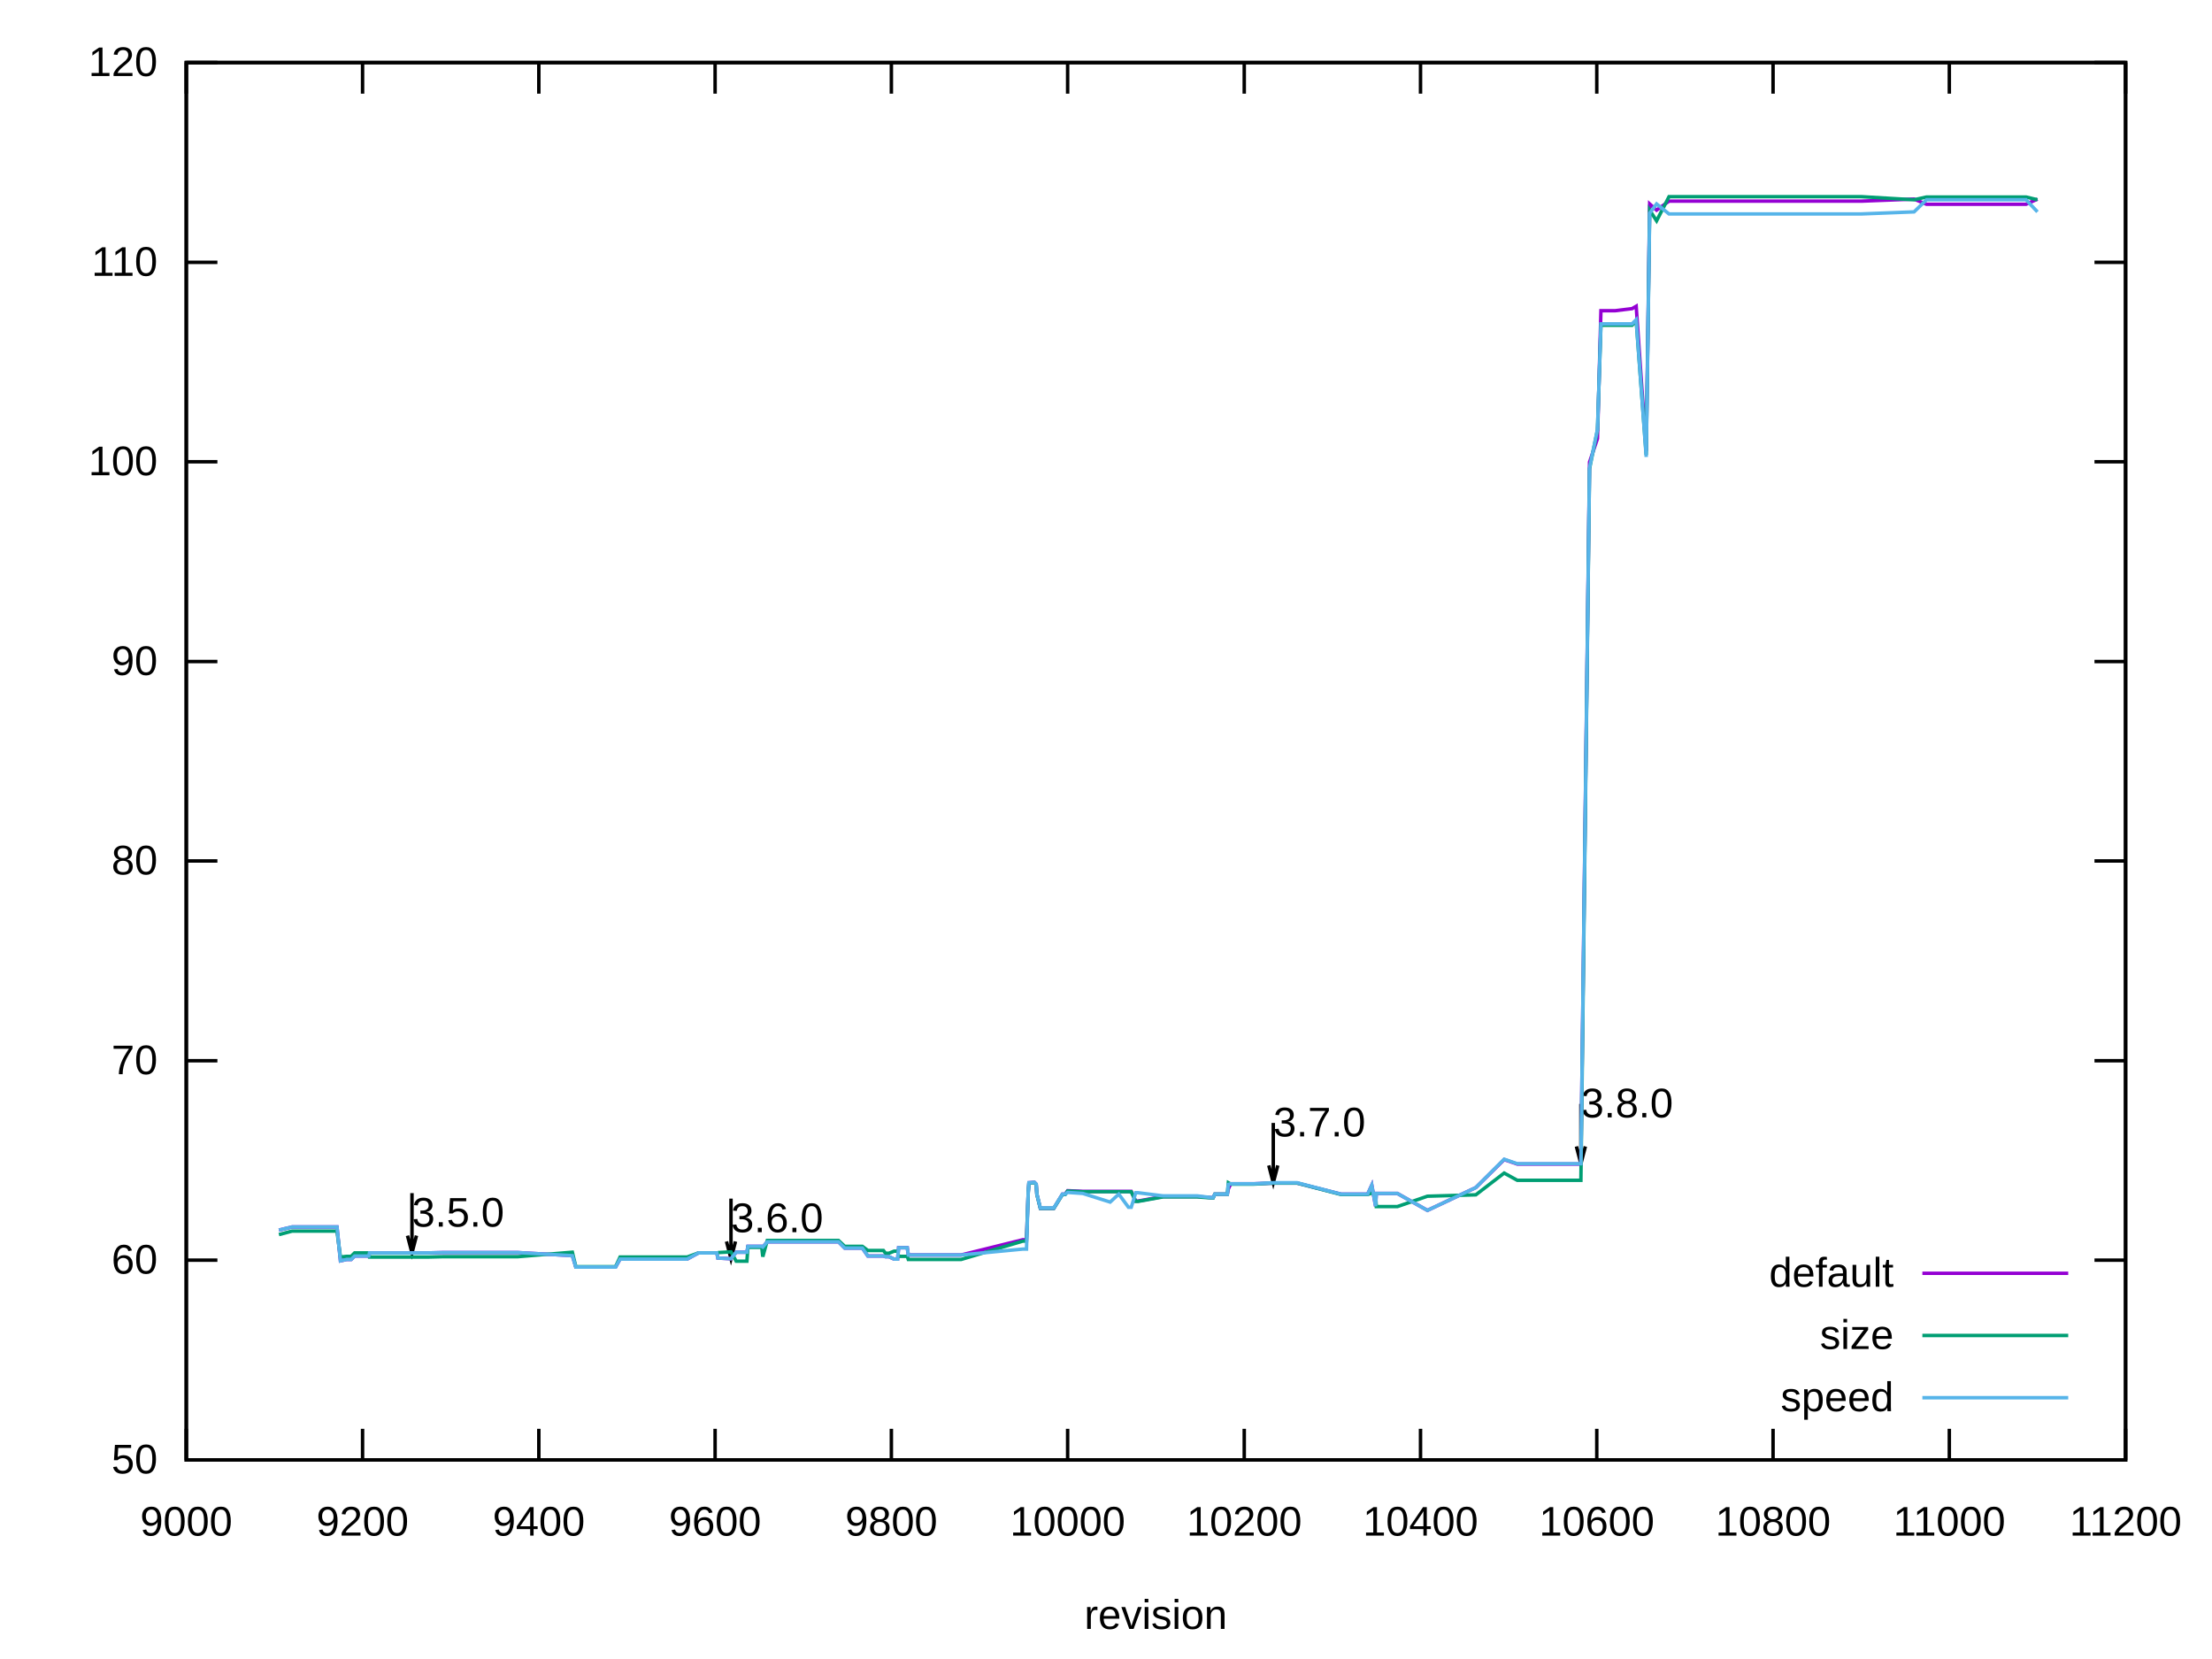
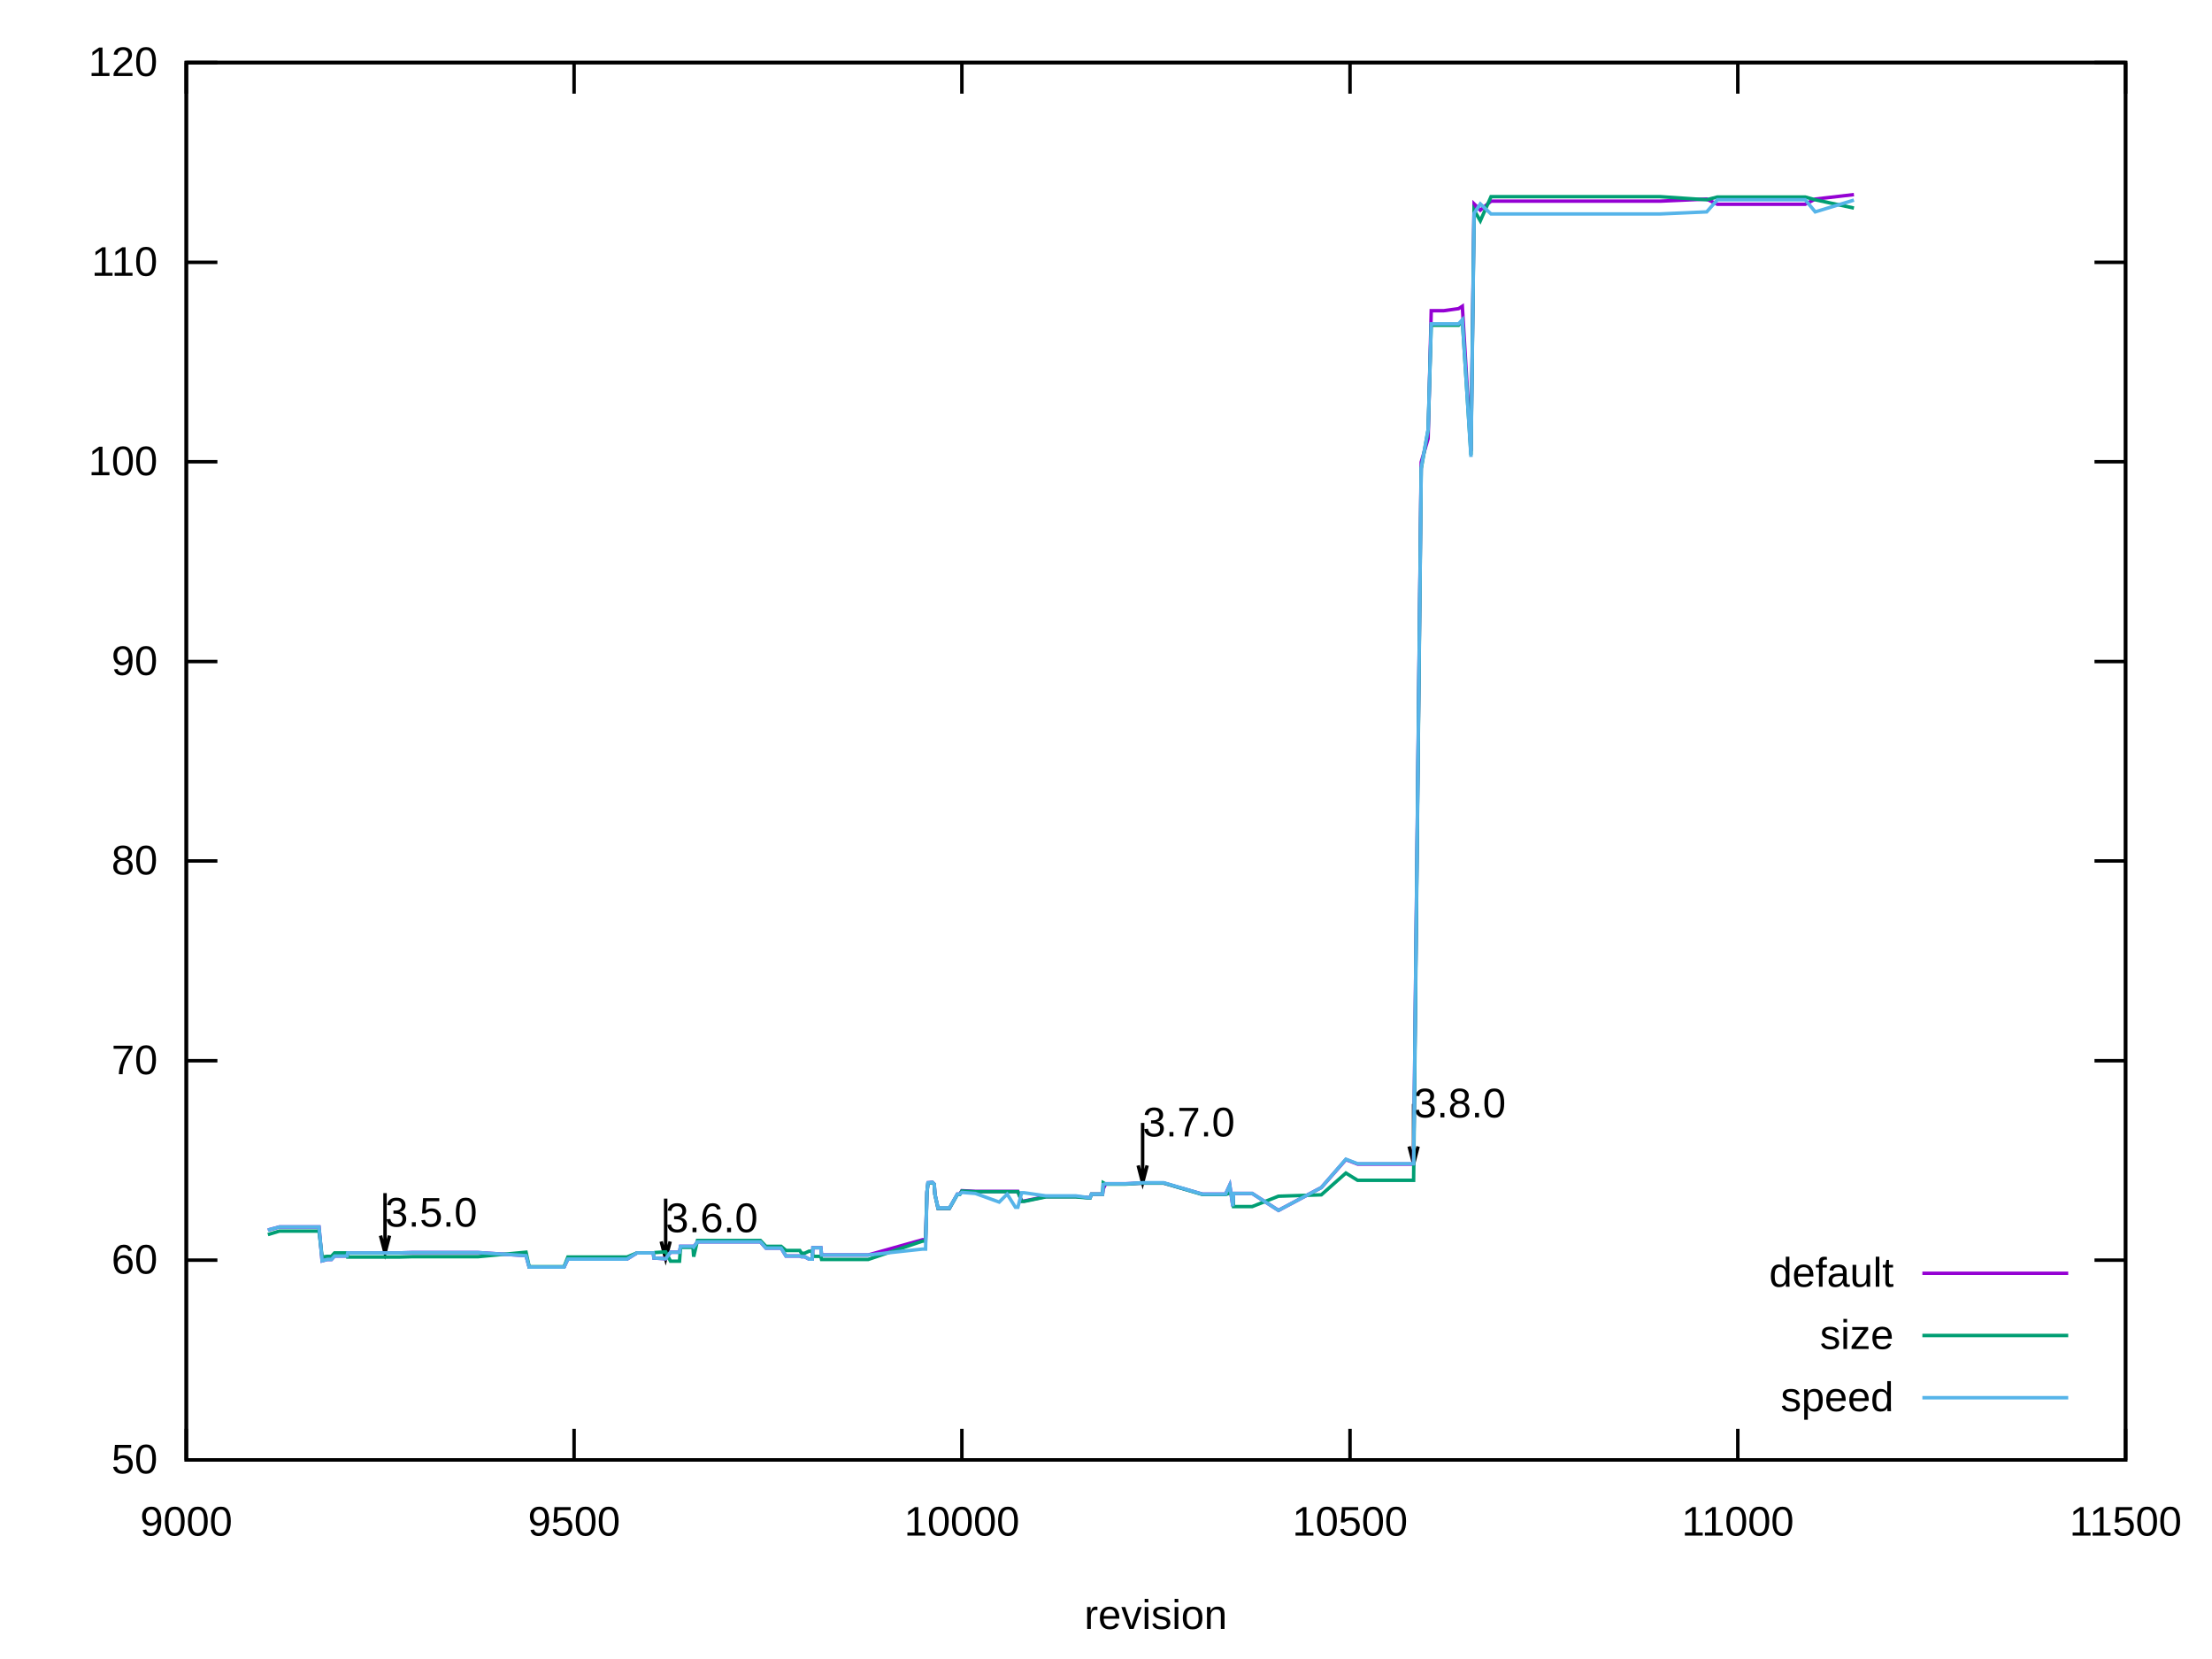
<svg xmlns="http://www.w3.org/2000/svg" xmlns:xlink="http://www.w3.org/1999/xlink" width="640" height="480" viewBox="0 0 640 480">
  <g id="gnuplot_canvas">
    <rect x="0" y="0" width="640" height="480" fill="none" />
    <defs>
      <circle id="gpDot" r="0.5" stroke-width="0.5" stroke="currentColor" />
      <path id="gpPt0" stroke-width="0.222" stroke="currentColor" d="M-1,0 h2 M0,-1 v2" />
      <path id="gpPt1" stroke-width="0.222" stroke="currentColor" d="M-1,-1 L1,1 M1,-1 L-1,1" />
      <path id="gpPt2" stroke-width="0.222" stroke="currentColor" d="M-1,0 L1,0 M0,-1 L0,1 M-1,-1 L1,1 M-1,1 L1,-1" />
      <rect id="gpPt3" stroke-width="0.222" stroke="currentColor" x="-1" y="-1" width="2" height="2" />
      <rect id="gpPt4" stroke-width="0.222" stroke="currentColor" fill="currentColor" x="-1" y="-1" width="2" height="2" />
      <circle id="gpPt5" stroke-width="0.222" stroke="currentColor" cx="0" cy="0" r="1" />
      <use xlink:href="#gpPt5" id="gpPt6" fill="currentColor" stroke="none" />
      <path id="gpPt7" stroke-width="0.222" stroke="currentColor" d="M0,-1.33 L-1.33,0.67 L1.33,0.67 z" />
      <use xlink:href="#gpPt7" id="gpPt8" fill="currentColor" stroke="none" />
      <use xlink:href="#gpPt7" id="gpPt9" stroke="currentColor" transform="rotate(180)" />
      <use xlink:href="#gpPt9" id="gpPt10" fill="currentColor" stroke="none" />
      <use xlink:href="#gpPt3" id="gpPt11" stroke="currentColor" transform="rotate(45)" />
      <use xlink:href="#gpPt11" id="gpPt12" fill="currentColor" stroke="none" />
      <path id="gpPt13" stroke-width="0.222" stroke="currentColor" d="M0,1.330 L1.265,0.411 L0.782,-1.067 L-0.782,-1.076 L-1.265,0.411 z" />
      <use xlink:href="#gpPt13" id="gpPt14" fill="currentColor" stroke="none" />
      <filter id="textbox" filterUnits="objectBoundingBox" x="0" y="0" height="1" width="1">
        <feFlood flood-color="white" flood-opacity="1" result="bgnd" />
        <feComposite in="SourceGraphic" in2="bgnd" operator="atop" />
      </filter>
      <filter id="greybox" filterUnits="objectBoundingBox" x="0" y="0" height="1" width="1">
        <feFlood flood-color="lightgrey" flood-opacity="1" result="grey" />
        <feComposite in="SourceGraphic" in2="grey" operator="atop" />
      </filter>
    </defs>
    <g fill="none" color="white" stroke="currentColor" stroke-width="1.00" stroke-linecap="butt" stroke-linejoin="miter">
</g>
    <g fill="none" color="black" stroke="currentColor" stroke-width="1.00" stroke-linecap="butt" stroke-linejoin="miter">
      <path stroke="black" d="M53.9,422.4 L62.9,422.4 M615.0,422.4 L606.0,422.4  " />
      <g transform="translate(45.6,426.3)" stroke="none" fill="black" font-family="Arial" font-size="12.00" text-anchor="end">
        <text>
          <tspan font-family="Arial"> 50</tspan>
        </text>
      </g>
    </g>
    <g fill="none" color="black" stroke="currentColor" stroke-width="1.00" stroke-linecap="butt" stroke-linejoin="miter">
      <path stroke="black" d="M53.9,364.6 L62.9,364.6 M615.0,364.6 L606.0,364.6  " />
      <g transform="translate(45.6,368.5)" stroke="none" fill="black" font-family="Arial" font-size="12.00" text-anchor="end">
        <text>
          <tspan font-family="Arial"> 60</tspan>
        </text>
      </g>
    </g>
    <g fill="none" color="black" stroke="currentColor" stroke-width="1.00" stroke-linecap="butt" stroke-linejoin="miter">
      <path stroke="black" d="M53.9,306.9 L62.9,306.9 M615.0,306.9 L606.0,306.9  " />
      <g transform="translate(45.6,310.8)" stroke="none" fill="black" font-family="Arial" font-size="12.00" text-anchor="end">
        <text>
          <tspan font-family="Arial"> 70</tspan>
        </text>
      </g>
    </g>
    <g fill="none" color="black" stroke="currentColor" stroke-width="1.00" stroke-linecap="butt" stroke-linejoin="miter">
      <path stroke="black" d="M53.9,249.1 L62.9,249.1 M615.0,249.1 L606.0,249.1  " />
      <g transform="translate(45.6,253.0)" stroke="none" fill="black" font-family="Arial" font-size="12.00" text-anchor="end">
        <text>
          <tspan font-family="Arial"> 80</tspan>
        </text>
      </g>
    </g>
    <g fill="none" color="black" stroke="currentColor" stroke-width="1.00" stroke-linecap="butt" stroke-linejoin="miter">
      <path stroke="black" d="M53.9,191.4 L62.9,191.4 M615.0,191.4 L606.0,191.4  " />
      <g transform="translate(45.6,195.3)" stroke="none" fill="black" font-family="Arial" font-size="12.00" text-anchor="end">
        <text>
          <tspan font-family="Arial"> 90</tspan>
        </text>
      </g>
    </g>
    <g fill="none" color="black" stroke="currentColor" stroke-width="1.00" stroke-linecap="butt" stroke-linejoin="miter">
      <path stroke="black" d="M53.9,133.6 L62.9,133.6 M615.0,133.6 L606.0,133.6  " />
      <g transform="translate(45.6,137.5)" stroke="none" fill="black" font-family="Arial" font-size="12.00" text-anchor="end">
        <text>
          <tspan font-family="Arial"> 100</tspan>
        </text>
      </g>
    </g>
    <g fill="none" color="black" stroke="currentColor" stroke-width="1.00" stroke-linecap="butt" stroke-linejoin="miter">
      <path stroke="black" d="M53.9,75.9 L62.9,75.9 M615.0,75.9 L606.0,75.9  " />
      <g transform="translate(45.6,79.8)" stroke="none" fill="black" font-family="Arial" font-size="12.00" text-anchor="end">
        <text>
          <tspan font-family="Arial"> 110</tspan>
        </text>
      </g>
    </g>
    <g fill="none" color="black" stroke="currentColor" stroke-width="1.00" stroke-linecap="butt" stroke-linejoin="miter">
      <path stroke="black" d="M53.9,18.1 L62.9,18.1 M615.0,18.1 L606.0,18.1  " />
      <g transform="translate(45.6,22.0)" stroke="none" fill="black" font-family="Arial" font-size="12.00" text-anchor="end">
        <text>
          <tspan font-family="Arial"> 120</tspan>
        </text>
      </g>
    </g>
    <g fill="none" color="black" stroke="currentColor" stroke-width="1.00" stroke-linecap="butt" stroke-linejoin="miter">
      <path stroke="black" d="M53.9,422.4 L53.9,413.4 M53.9,18.1 L53.9,27.1  " />
      <g transform="translate(53.9,444.3)" stroke="none" fill="black" font-family="Arial" font-size="12.00" text-anchor="middle">
        <text>
          <tspan font-family="Arial"> 9000</tspan>
        </text>
      </g>
    </g>
    <g fill="none" color="black" stroke="currentColor" stroke-width="1.00" stroke-linecap="butt" stroke-linejoin="miter">
-       <path stroke="black" d="M104.9,422.4 L104.9,413.4 M104.9,18.1 L104.9,27.1  " />
-       <g transform="translate(104.9,444.3)" stroke="none" fill="black" font-family="Arial" font-size="12.00" text-anchor="middle">
-         <text>
-           <tspan font-family="Arial"> 9200</tspan>
-         </text>
-       </g>
-     </g>
-     <g fill="none" color="black" stroke="currentColor" stroke-width="1.00" stroke-linecap="butt" stroke-linejoin="miter">
-       <path stroke="black" d="M155.9,422.4 L155.9,413.4 M155.9,18.1 L155.9,27.1  " />
-       <g transform="translate(155.9,444.3)" stroke="none" fill="black" font-family="Arial" font-size="12.00" text-anchor="middle">
-         <text>
-           <tspan font-family="Arial"> 9400</tspan>
-         </text>
-       </g>
-     </g>
-     <g fill="none" color="black" stroke="currentColor" stroke-width="1.00" stroke-linecap="butt" stroke-linejoin="miter">
-       <path stroke="black" d="M206.9,422.4 L206.9,413.4 M206.9,18.1 L206.9,27.1  " />
-       <g transform="translate(206.9,444.3)" stroke="none" fill="black" font-family="Arial" font-size="12.00" text-anchor="middle">
-         <text>
-           <tspan font-family="Arial"> 9600</tspan>
-         </text>
-       </g>
-     </g>
-     <g fill="none" color="black" stroke="currentColor" stroke-width="1.00" stroke-linecap="butt" stroke-linejoin="miter">
-       <path stroke="black" d="M257.9,422.4 L257.9,413.4 M257.9,18.1 L257.9,27.1  " />
-       <g transform="translate(257.9,444.3)" stroke="none" fill="black" font-family="Arial" font-size="12.00" text-anchor="middle">
-         <text>
-           <tspan font-family="Arial"> 9800</tspan>
-         </text>
-       </g>
-     </g>
-     <g fill="none" color="black" stroke="currentColor" stroke-width="1.00" stroke-linecap="butt" stroke-linejoin="miter">
-       <path stroke="black" d="M308.9,422.4 L308.9,413.4 M308.9,18.1 L308.9,27.1  " />
-       <g transform="translate(308.9,444.3)" stroke="none" fill="black" font-family="Arial" font-size="12.00" text-anchor="middle">
+       <path stroke="black" d="M166.1,422.4 L166.1,413.4 M166.1,18.1 L166.1,27.1  " />
+       <g transform="translate(166.1,444.3)" stroke="none" fill="black" font-family="Arial" font-size="12.00" text-anchor="middle">
+         <text>
+           <tspan font-family="Arial"> 9500</tspan>
+         </text>
+       </g>
+     </g>
+     <g fill="none" color="black" stroke="currentColor" stroke-width="1.00" stroke-linecap="butt" stroke-linejoin="miter">
+       <path stroke="black" d="M278.3,422.4 L278.3,413.4 M278.3,18.1 L278.3,27.1  " />
+       <g transform="translate(278.3,444.3)" stroke="none" fill="black" font-family="Arial" font-size="12.00" text-anchor="middle">
        <text>
          <tspan font-family="Arial"> 10000</tspan>
        </text>
      </g>
    </g>
    <g fill="none" color="black" stroke="currentColor" stroke-width="1.00" stroke-linecap="butt" stroke-linejoin="miter">
-       <path stroke="black" d="M360.0,422.4 L360.0,413.4 M360.0,18.1 L360.0,27.1  " />
-       <g transform="translate(360.0,444.3)" stroke="none" fill="black" font-family="Arial" font-size="12.00" text-anchor="middle">
-         <text>
-           <tspan font-family="Arial"> 10200</tspan>
-         </text>
-       </g>
-     </g>
-     <g fill="none" color="black" stroke="currentColor" stroke-width="1.00" stroke-linecap="butt" stroke-linejoin="miter">
-       <path stroke="black" d="M411.0,422.4 L411.0,413.4 M411.0,18.1 L411.0,27.1  " />
-       <g transform="translate(411.0,444.3)" stroke="none" fill="black" font-family="Arial" font-size="12.00" text-anchor="middle">
-         <text>
-           <tspan font-family="Arial"> 10400</tspan>
-         </text>
-       </g>
-     </g>
-     <g fill="none" color="black" stroke="currentColor" stroke-width="1.00" stroke-linecap="butt" stroke-linejoin="miter">
-       <path stroke="black" d="M462.0,422.4 L462.0,413.4 M462.0,18.1 L462.0,27.1  " />
-       <g transform="translate(462.0,444.3)" stroke="none" fill="black" font-family="Arial" font-size="12.00" text-anchor="middle">
-         <text>
-           <tspan font-family="Arial"> 10600</tspan>
-         </text>
-       </g>
-     </g>
-     <g fill="none" color="black" stroke="currentColor" stroke-width="1.00" stroke-linecap="butt" stroke-linejoin="miter">
-       <path stroke="black" d="M513.0,422.4 L513.0,413.4 M513.0,18.1 L513.0,27.1  " />
-       <g transform="translate(513.0,444.3)" stroke="none" fill="black" font-family="Arial" font-size="12.00" text-anchor="middle">
-         <text>
-           <tspan font-family="Arial"> 10800</tspan>
-         </text>
-       </g>
-     </g>
-     <g fill="none" color="black" stroke="currentColor" stroke-width="1.00" stroke-linecap="butt" stroke-linejoin="miter">
-       <path stroke="black" d="M564.0,422.4 L564.0,413.4 M564.0,18.1 L564.0,27.1  " />
-       <g transform="translate(564.0,444.3)" stroke="none" fill="black" font-family="Arial" font-size="12.00" text-anchor="middle">
+       <path stroke="black" d="M390.6,422.4 L390.6,413.4 M390.6,18.1 L390.6,27.1  " />
+       <g transform="translate(390.6,444.3)" stroke="none" fill="black" font-family="Arial" font-size="12.00" text-anchor="middle">
+         <text>
+           <tspan font-family="Arial"> 10500</tspan>
+         </text>
+       </g>
+     </g>
+     <g fill="none" color="black" stroke="currentColor" stroke-width="1.00" stroke-linecap="butt" stroke-linejoin="miter">
+       <path stroke="black" d="M502.8,422.4 L502.8,413.4 M502.8,18.1 L502.8,27.1  " />
+       <g transform="translate(502.8,444.3)" stroke="none" fill="black" font-family="Arial" font-size="12.00" text-anchor="middle">
        <text>
          <tspan font-family="Arial"> 11000</tspan>
        </text>
      </g>
    </g>
    <g fill="none" color="black" stroke="currentColor" stroke-width="1.00" stroke-linecap="butt" stroke-linejoin="miter">
      <path stroke="black" d="M615.0,422.4 L615.0,413.4 M615.0,18.1 L615.0,27.1  " />
      <g transform="translate(615.0,444.3)" stroke="none" fill="black" font-family="Arial" font-size="12.00" text-anchor="middle">
        <text>
-           <tspan font-family="Arial"> 11200</tspan>
+           <tspan font-family="Arial"> 11500</tspan>
        </text>
      </g>
    </g>
    <g fill="none" color="black" stroke="currentColor" stroke-width="1.00" stroke-linecap="butt" stroke-linejoin="miter">
</g>
    <g fill="none" color="black" stroke="currentColor" stroke-width="1.00" stroke-linecap="butt" stroke-linejoin="miter">
      <path stroke="black" d="M53.9,18.1 L53.9,422.4 L615.0,422.4 L615.0,18.1 L53.9,18.1 Z  " />
-       <g transform="translate(119.2,354.9)" stroke="none" fill="black" font-family="Arial" font-size="12.00" text-anchor="start">
+       <g transform="translate(111.4,354.9)" stroke="none" fill="black" font-family="Arial" font-size="12.00" text-anchor="start">
        <text>
          <tspan font-family="Arial">3.5.0</tspan>
        </text>
      </g>
-       <g transform="translate(211.5,356.5)" stroke="none" fill="black" font-family="Arial" font-size="12.00" text-anchor="start">
+       <g transform="translate(192.6,356.5)" stroke="none" fill="black" font-family="Arial" font-size="12.00" text-anchor="start">
        <text>
          <tspan font-family="Arial">3.6.0</tspan>
        </text>
      </g>
-       <g transform="translate(368.4,328.8)" stroke="none" fill="black" font-family="Arial" font-size="12.00" text-anchor="start">
+       <g transform="translate(330.6,328.8)" stroke="none" fill="black" font-family="Arial" font-size="12.00" text-anchor="start">
        <text>
          <tspan font-family="Arial">3.7.0</tspan>
        </text>
      </g>
-       <g transform="translate(457.4,323.3)" stroke="none" fill="black" font-family="Arial" font-size="12.00" text-anchor="start">
+       <g transform="translate(409.0,323.3)" stroke="none" fill="black" font-family="Arial" font-size="12.00" text-anchor="start">
        <text>
          <tspan font-family="Arial">3.8.0</tspan>
        </text>
      </g>
-       <path stroke="black" d="M117.9,357.5 L119.2,362.5 L120.5,357.5 M119.2,345.2 L119.2,362.5 M210.2,359.2 L211.5,364.2 L212.8,359.2   M211.5,346.8 L211.5,364.2 M367.1,337.2 L368.4,342.2 L369.7,337.2 M368.4,324.9 L368.4,342.2 M456.1,331.7   L457.4,336.7 L458.7,331.7 M457.4,319.4 L457.4,336.7  " />
+       <path stroke="black" d="M110.1,357.5 L111.4,362.5 L112.7,357.5 M111.4,345.2 L111.4,362.5 M191.3,359.2 L192.6,364.2 L193.9,359.2   M192.6,346.8 L192.6,364.2 M329.3,337.2 L330.6,342.2 L331.9,337.2 M330.6,324.9 L330.6,342.2 M407.7,331.7   L409.0,336.7 L410.3,331.7 M409.0,319.4 L409.0,336.7  " />
    </g>
    <g fill="none" color="black" stroke="currentColor" stroke-width="1.00" stroke-linecap="butt" stroke-linejoin="miter">
      <g transform="translate(334.4,471.3)" stroke="none" fill="black" font-family="Arial" font-size="12.00" text-anchor="middle">
        <text>
          <tspan font-family="Arial">revision</tspan>
        </text>
      </g>
    </g>
    <g fill="none" color="black" stroke="currentColor" stroke-width="1.00" stroke-linecap="butt" stroke-linejoin="miter">
</g>
    <g id="gnuplot_plot_1">
      <g fill="none" color="black" stroke="currentColor" stroke-width="1.00" stroke-linecap="butt" stroke-linejoin="miter">
        <g transform="translate(547.9,372.3)" stroke="none" fill="black" font-family="Arial" font-size="12.00" text-anchor="end">
          <text>
            <tspan font-family="Arial">default</tspan>
          </text>
        </g>
      </g>
      <g fill="none" color="black" stroke="currentColor" stroke-width="1.00" stroke-linecap="butt" stroke-linejoin="miter">
-         <path stroke="rgb(148,   0, 211)" d="M556.2,368.4 L598.4,368.4 M80.7,355.9 L84.5,355.0 L85.5,355.0 L86.3,355.0 L89.1,355.0 L93.9,355.0   L97.5,355.0 L98.5,364.8 L100.3,364.4 L101.6,364.4 L102.6,363.4 L103.1,363.4 L106.7,363.4 L106.9,362.5   L109.5,362.5 L113.3,362.5 L119.2,362.5 L124.0,362.5 L128.1,362.4 L132.2,362.4 L133.2,362.4 L135.3,362.4   L144.2,362.4 L149.8,362.4 L165.6,363.3 L166.6,366.6 L167.4,366.6 L169.2,366.6 L171.5,366.6 L175.8,366.6   L178.1,366.6 L179.4,364.3 L179.6,364.3 L180.9,364.3 L186.8,364.3 L191.6,364.3 L194.2,364.3 L198.8,364.3   L202.1,362.5 L204.1,362.5 L205.9,362.5 L207.2,362.5 L207.4,362.5 L207.7,364.0 L207.9,364.0 L211.5,364.2   L213.0,362.3 L215.1,362.3 L215.9,362.3 L216.1,362.3 L216.4,360.6 L216.6,360.6 L217.1,360.6 L218.4,360.6   L218.7,360.6 L219.4,360.6 L219.9,360.6 L220.4,360.6 L220.7,360.8 L222.0,359.3 L222.7,359.3 L223.3,359.3   L223.5,359.3 L223.8,359.3 L227.1,359.3 L234.2,359.3 L240.1,359.3 L242.6,359.3 L244.4,361.1 L245.4,361.1   L248.0,361.1 L248.8,361.1 L249.0,361.1 L249.3,361.1 L249.5,361.1 L251.1,363.4 L253.9,363.4 L255.4,363.4   L255.6,363.4 L256.2,363.6 L257.2,363.6 L258.7,364.3 L259.7,364.3 L260.0,361.0 L261.8,361.0 L262.5,361.0   L262.8,363.1 L263.0,363.1 L265.6,363.1 L266.1,363.1 L267.1,363.1 L278.1,363.1 L295.9,358.7 L297.0,358.7   L297.5,344.9 L297.7,342.2 L299.0,342.1 L299.3,342.1 L299.8,342.6 L300.0,345.5 L301.0,349.6 L302.8,349.6   L304.9,349.6 L307.4,345.5 L308.2,345.5 L308.9,344.5 L313.3,344.7 L321.2,344.7 L323.7,344.7 L326.5,344.7   L327.3,344.7 L328.6,347.5 L329.3,347.5 L336.5,346.2 L340.6,346.2 L346.4,346.2 L350.5,346.5 L351.0,346.5   L351.5,345.5 L353.3,345.5 L355.1,345.5 L355.4,344.0 L356.1,342.5 L357.9,342.5 L362.2,342.5 L362.8,342.5   L368.4,342.3 L369.4,342.3 L370.2,342.3 L375.3,342.3 L388.0,345.5 L389.0,345.5 L395.7,345.5 L396.9,342.9   L398.0,349.0 L398.2,345.3 L402.3,345.3 L402.5,345.3 L404.3,345.3 L413.0,350.2 L427.0,343.6 L435.2,335.5   L439.0,336.8 L446.7,336.8 L451.3,336.8 L457.4,336.8 L459.9,133.7 L462.2,126.9 L463.2,89.9 L467.3,89.9   L472.2,89.3 L473.4,88.6 L476.3,130.5 L477.3,59.0 L479.3,60.8 L482.9,58.2 L506.6,58.2 L508.4,58.2   L509.4,58.2 L509.7,58.2 L509.9,58.2 L510.4,58.2 L513.0,58.2 L538.5,58.2 L553.8,57.6 L557.4,59.1   L586.2,59.1 L589.5,57.6  " />
+         <path stroke="rgb(148,   0, 211)" d="M556.2,368.4 L598.4,368.4 M77.5,355.9 L80.8,355.0 L81.7,355.0 L82.4,355.0 L84.9,355.0 L89.1,355.0   L92.3,355.0 L93.2,364.8 L94.7,364.4 L95.9,364.4 L96.8,363.4 L97.2,363.4 L100.4,363.4 L100.6,362.5   L102.8,362.5 L106.2,362.5 L111.4,362.5 L115.6,362.5 L119.2,362.4 L122.8,362.4 L123.7,362.4 L125.5,362.4   L133.4,362.4 L138.3,362.4 L152.2,363.3 L153.1,366.6 L153.8,366.6 L155.3,366.6 L157.4,366.6 L161.2,366.6   L163.2,366.6 L164.3,364.3 L164.5,364.3 L165.7,364.3 L170.8,364.3 L175.1,364.3 L177.3,364.3 L181.4,364.3   L184.3,362.5 L186.1,362.5 L187.7,362.5 L188.8,362.5 L189.0,362.5 L189.2,364.0 L189.5,364.0 L192.6,364.2   L194.0,362.3 L195.7,362.3 L196.4,362.3 L196.6,362.3 L196.9,360.6 L197.1,360.6 L197.5,360.6 L198.7,360.6   L198.9,360.6 L199.6,360.6 L200.0,360.6 L200.5,360.6 L200.7,360.8 L201.8,359.3 L202.5,359.3 L202.9,359.3   L203.2,359.3 L203.4,359.3 L206.3,359.3 L212.6,359.3 L217.7,359.3 L220.0,359.3 L221.6,361.1 L222.5,361.1   L224.7,361.1 L225.4,361.1 L225.6,361.1 L225.8,361.1 L226.0,361.1 L227.4,363.4 L229.9,363.4 L231.2,363.4   L231.4,363.4 L231.9,363.6 L232.8,363.6 L234.1,364.3 L235.0,364.3 L235.2,361.0 L236.8,361.0 L237.5,361.0   L237.7,363.1 L237.9,363.1 L240.2,363.1 L240.6,363.1 L241.5,363.1 L251.2,363.1 L266.9,358.7 L267.8,358.7   L268.2,344.9 L268.5,342.2 L269.6,342.1 L269.8,342.1 L270.3,342.6 L270.5,345.5 L271.4,349.6 L273.0,349.6   L274.7,349.6 L277.0,345.5 L277.7,345.5 L278.3,344.5 L282.2,344.7 L289.1,344.7 L291.4,344.7 L293.8,344.7   L294.5,344.7 L295.6,347.5 L296.3,347.5 L302.6,346.2 L306.2,346.2 L311.3,346.2 L314.9,346.5 L315.4,346.5   L315.8,345.5 L317.4,345.5 L319.0,345.5 L319.2,344.0 L319.9,342.5 L321.4,342.5 L325.2,342.5 L325.7,342.5   L330.6,342.3 L331.5,342.3 L332.2,342.3 L336.7,342.3 L347.9,345.5 L348.8,345.5 L354.6,345.5 L355.8,342.9   L356.7,349.0 L356.9,345.3 L360.5,345.3 L360.7,345.3 L362.3,345.3 L369.9,350.2 L382.3,343.6 L389.4,335.5   L392.8,336.8 L399.5,336.8 L403.6,336.8 L409.0,336.8 L411.2,133.7 L413.2,126.9 L414.1,89.9 L417.7,89.9   L422.0,89.3 L423.1,88.6 L425.6,130.5 L426.5,59.0 L428.3,60.8 L431.4,58.2 L452.3,58.2 L453.9,58.2   L454.7,58.2 L455.0,58.2 L455.2,58.2 L455.6,58.2 L457.9,58.2 L480.3,58.2 L493.8,57.6 L496.9,59.1   L522.3,59.1 L525.2,57.6 L536.4,56.3  " />
      </g>
    </g>
    <g id="gnuplot_plot_2">
      <g fill="none" color="black" stroke="currentColor" stroke-width="1.00" stroke-linecap="butt" stroke-linejoin="miter">
        <g transform="translate(547.9,390.3)" stroke="none" fill="black" font-family="Arial" font-size="12.00" text-anchor="end">
          <text>
            <tspan font-family="Arial">size</tspan>
          </text>
        </g>
      </g>
      <g fill="none" color="black" stroke="currentColor" stroke-width="1.00" stroke-linecap="butt" stroke-linejoin="miter">
-         <path stroke="rgb(  0, 158, 115)" d="M556.2,386.4 L598.4,386.4 M80.7,357.2 L84.5,356.2 L85.5,356.2 L86.3,356.2 L89.1,356.2 L93.9,356.2   L97.5,356.2 L98.5,363.7 L100.3,363.5 L101.6,363.5 L102.6,362.5 L103.1,362.5 L106.7,362.5 L106.9,363.7   L109.5,363.7 L113.3,363.7 L119.2,363.7 L124.0,363.7 L128.1,363.6 L132.2,363.6 L133.2,363.6 L135.3,363.6   L144.2,363.6 L149.8,363.6 L165.6,362.3 L166.6,366.5 L167.4,366.5 L169.2,366.5 L171.5,366.5 L175.8,366.5   L178.1,366.5 L179.4,363.7 L179.6,363.7 L180.9,363.7 L186.8,363.7 L191.6,363.7 L194.2,363.7 L198.8,363.7   L202.1,362.5 L204.1,362.5 L205.9,362.5 L207.2,362.5 L207.4,362.5 L207.7,362.5 L207.9,362.4 L211.5,362.2   L213.0,364.9 L215.1,364.9 L215.9,364.9 L216.1,364.9 L216.4,360.9 L216.6,360.9 L217.1,360.9 L218.4,360.9   L218.7,360.9 L219.4,360.9 L219.9,360.9 L220.4,360.9 L220.7,363.6 L222.0,358.9 L222.7,358.9 L223.3,358.9   L223.5,358.9 L223.8,358.9 L227.1,358.9 L234.2,358.9 L240.1,358.9 L242.6,358.9 L244.4,360.6 L245.4,360.6   L248.0,360.6 L248.8,360.6 L249.0,360.6 L249.3,360.6 L249.5,360.6 L251.1,361.8 L253.9,361.8 L255.4,361.8   L255.6,361.8 L256.2,362.6 L257.2,362.6 L258.7,362.0 L259.7,362.0 L260.0,363.5 L261.8,363.5 L262.5,363.5   L262.8,364.4 L263.0,364.4 L265.6,364.4 L266.1,364.4 L267.1,364.4 L278.1,364.4 L295.9,359.1 L297.0,359.1   L297.5,345.0 L297.7,342.3 L299.0,342.2 L299.3,342.2 L299.8,342.7 L300.0,345.6 L301.0,349.6 L302.8,349.6   L304.9,349.6 L307.4,345.6 L308.2,345.6 L308.9,344.6 L313.3,344.8 L321.2,344.8 L323.7,344.8 L326.5,344.8   L327.3,344.8 L328.6,347.6 L329.3,347.6 L336.5,346.3 L340.6,346.3 L346.4,346.3 L350.5,346.6 L351.0,346.6   L351.5,345.5 L353.3,345.5 L355.1,345.5 L355.4,342.2 L356.1,342.6 L357.9,342.6 L362.2,342.6 L362.8,342.6   L368.4,342.3 L369.4,342.3 L370.2,342.3 L375.3,342.3 L388.0,345.6 L389.0,345.6 L395.7,345.6 L396.9,345.2   L398.0,345.4 L398.2,349.1 L402.3,349.1 L402.5,349.1 L404.3,349.1 L413.0,346.1 L427.0,345.7 L435.2,339.4   L439.0,341.5 L446.7,341.5 L451.3,341.5 L457.4,341.5 L459.9,135.6 L462.2,124.4 L463.2,94.1 L467.3,94.1   L472.2,94.1 L473.4,92.8 L476.3,131.6 L477.3,60.8 L479.3,63.9 L482.9,56.9 L506.6,56.9 L508.4,56.9   L509.4,56.9 L509.7,56.9 L509.9,56.9 L510.4,56.9 L513.0,56.9 L538.5,56.9 L553.8,57.8 L557.4,57.0   L586.2,57.0 L589.5,57.8  " />
+         <path stroke="rgb(  0, 158, 115)" d="M556.2,386.4 L598.4,386.4 M77.5,357.2 L80.8,356.2 L81.7,356.2 L82.4,356.2 L84.9,356.2 L89.1,356.2   L92.3,356.2 L93.2,363.7 L94.7,363.5 L95.9,363.5 L96.8,362.5 L97.2,362.5 L100.4,362.5 L100.6,363.7   L102.8,363.7 L106.2,363.7 L111.4,363.7 L115.6,363.7 L119.2,363.6 L122.8,363.6 L123.7,363.6 L125.5,363.6   L133.4,363.6 L138.3,363.6 L152.2,362.3 L153.1,366.5 L153.8,366.5 L155.3,366.5 L157.4,366.5 L161.2,366.5   L163.2,366.5 L164.3,363.7 L164.5,363.7 L165.7,363.7 L170.8,363.7 L175.1,363.7 L177.3,363.7 L181.4,363.7   L184.3,362.5 L186.1,362.5 L187.7,362.5 L188.8,362.5 L189.0,362.5 L189.2,362.5 L189.5,362.4 L192.6,362.2   L194.0,364.9 L195.7,364.9 L196.4,364.9 L196.6,364.9 L196.9,360.9 L197.1,360.9 L197.5,360.9 L198.7,360.9   L198.9,360.9 L199.6,360.9 L200.0,360.9 L200.5,360.9 L200.7,363.6 L201.8,358.9 L202.5,358.9 L202.9,358.9   L203.2,358.9 L203.4,358.9 L206.3,358.9 L212.6,358.9 L217.7,358.9 L220.0,358.9 L221.6,360.6 L222.5,360.6   L224.7,360.6 L225.4,360.6 L225.6,360.6 L225.8,360.6 L226.0,360.6 L227.4,361.8 L229.9,361.8 L231.2,361.8   L231.4,361.8 L231.9,362.6 L232.8,362.6 L234.1,362.0 L235.0,362.0 L235.2,363.5 L236.8,363.5 L237.5,363.5   L237.7,364.4 L237.9,364.4 L240.2,364.4 L240.6,364.4 L241.5,364.4 L251.2,364.4 L266.9,359.1 L267.8,359.1   L268.2,345.0 L268.5,342.3 L269.6,342.2 L269.8,342.2 L270.3,342.7 L270.5,345.6 L271.4,349.6 L273.0,349.6   L274.7,349.6 L277.0,345.6 L277.7,345.6 L278.3,344.6 L282.2,344.8 L289.1,344.8 L291.4,344.8 L293.8,344.8   L294.5,344.8 L295.6,347.6 L296.3,347.6 L302.6,346.3 L306.2,346.3 L311.3,346.3 L314.9,346.6 L315.4,346.6   L315.8,345.5 L317.4,345.5 L319.0,345.5 L319.2,342.2 L319.9,342.6 L321.4,342.6 L325.2,342.6 L325.7,342.6   L330.6,342.3 L331.5,342.3 L332.2,342.3 L336.7,342.3 L347.9,345.6 L348.8,345.6 L354.6,345.6 L355.8,345.2   L356.7,345.4 L356.9,349.1 L360.5,349.1 L360.7,349.1 L362.3,349.1 L369.9,346.1 L382.3,345.7 L389.4,339.4   L392.8,341.5 L399.5,341.5 L403.6,341.5 L409.0,341.5 L411.2,135.6 L413.2,124.4 L414.1,94.1 L417.7,94.1   L422.0,94.1 L423.1,92.8 L425.6,131.6 L426.5,60.8 L428.3,63.9 L431.4,56.9 L452.3,56.9 L453.9,56.9   L454.7,56.9 L455.0,56.9 L455.2,56.9 L455.6,56.9 L457.9,56.9 L480.3,56.9 L493.8,57.8 L496.9,57.0   L522.3,57.0 L525.2,57.8 L536.4,60.2  " />
      </g>
    </g>
    <g id="gnuplot_plot_3">
      <g fill="none" color="black" stroke="currentColor" stroke-width="1.00" stroke-linecap="butt" stroke-linejoin="miter">
        <g transform="translate(547.9,408.3)" stroke="none" fill="black" font-family="Arial" font-size="12.00" text-anchor="end">
          <text>
            <tspan font-family="Arial">speed</tspan>
          </text>
        </g>
      </g>
      <g fill="none" color="black" stroke="currentColor" stroke-width="1.00" stroke-linecap="butt" stroke-linejoin="miter">
-         <path stroke="rgb( 86, 180, 233)" d="M556.2,404.4 L598.4,404.4 M80.7,355.9 L84.5,355.0 L85.5,355.0 L86.3,355.0 L89.1,355.0 L93.9,355.0   L97.5,355.0 L98.5,364.8 L100.3,364.4 L101.6,364.4 L102.6,363.4 L103.1,363.4 L106.7,363.4 L106.9,362.5   L109.5,362.5 L113.3,362.5 L119.2,362.5 L124.0,362.5 L128.1,362.4 L132.2,362.4 L133.2,362.4 L135.3,362.4   L144.2,362.4 L149.8,362.4 L165.6,363.3 L166.6,366.6 L167.4,366.6 L169.2,366.6 L171.5,366.6 L175.8,366.6   L178.1,366.6 L179.4,364.3 L179.6,364.3 L180.9,364.3 L186.8,364.3 L191.6,364.3 L194.2,364.3 L198.8,364.3   L202.1,362.5 L204.1,362.5 L205.9,362.5 L207.2,362.5 L207.4,362.5 L207.7,364.0 L207.9,364.0 L211.5,364.2   L213.0,362.3 L215.1,362.3 L215.9,362.3 L216.1,362.3 L216.4,360.6 L216.6,360.6 L217.1,360.6 L218.4,360.6   L218.7,360.6 L219.4,360.6 L219.9,360.6 L220.4,360.6 L220.7,360.8 L222.0,359.3 L222.7,359.3 L223.3,359.3   L223.5,359.3 L223.8,359.3 L227.1,359.3 L234.2,359.3 L240.1,359.3 L242.6,359.3 L244.4,361.1 L245.4,361.1   L248.0,361.1 L248.8,361.1 L249.0,361.1 L249.3,361.1 L249.5,361.1 L251.1,363.4 L253.9,363.4 L255.4,363.4   L255.6,363.4 L256.2,363.6 L257.2,363.6 L258.7,364.3 L259.7,364.3 L260.0,361.0 L261.8,361.0 L262.5,361.0   L262.8,363.1 L263.0,363.1 L265.6,363.1 L266.1,363.1 L267.1,363.1 L278.1,363.1 L295.9,361.4 L297.0,361.4   L297.5,344.9 L297.7,342.2 L299.0,342.1 L299.3,342.1 L299.8,342.6 L300.0,345.5 L301.0,349.5 L302.8,349.5   L304.9,349.5 L307.4,345.5 L308.2,345.5 L308.9,345.0 L313.3,345.3 L321.2,347.8 L323.7,345.5 L326.5,349.3   L327.3,349.3 L328.6,345.1 L329.3,345.1 L336.5,346.0 L340.6,346.0 L346.4,346.0 L350.5,346.5 L351.0,346.5   L351.5,345.5 L353.3,345.5 L355.1,345.5 L355.4,342.7 L356.1,342.5 L357.9,342.5 L362.2,342.5 L362.8,342.5   L368.4,342.2 L369.4,342.2 L370.2,342.2 L375.3,342.2 L388.0,345.5 L389.0,345.5 L395.7,345.5 L396.9,342.9   L398.0,349.0 L398.2,345.3 L402.3,345.3 L402.5,345.3 L404.3,345.3 L413.0,350.2 L427.0,343.6 L435.2,335.4   L439.0,336.7 L446.7,336.7 L451.3,336.7 L457.4,336.7 L459.9,135.4 L462.2,124.2 L463.2,93.7 L467.3,93.7   L472.2,93.7 L473.4,92.5 L476.3,132.2 L477.3,61.7 L479.3,59.0 L482.9,61.9 L506.6,61.9 L508.4,61.9   L509.4,61.9 L509.7,61.9 L509.9,61.9 L510.4,61.9 L513.0,61.9 L538.5,61.9 L553.8,61.3 L557.4,57.8   L586.2,57.8 L589.5,61.3  " />
+         <path stroke="rgb( 86, 180, 233)" d="M556.2,404.4 L598.4,404.4 M77.5,355.9 L80.8,355.0 L81.7,355.0 L82.4,355.0 L84.9,355.0 L89.1,355.0   L92.3,355.0 L93.2,364.8 L94.7,364.4 L95.9,364.4 L96.8,363.4 L97.2,363.4 L100.4,363.4 L100.6,362.5   L102.8,362.5 L106.2,362.5 L111.4,362.5 L115.6,362.5 L119.2,362.4 L122.8,362.4 L123.7,362.4 L125.5,362.4   L133.4,362.4 L138.3,362.4 L152.2,363.3 L153.1,366.6 L153.8,366.6 L155.3,366.6 L157.4,366.6 L161.2,366.6   L163.2,366.6 L164.3,364.3 L164.5,364.3 L165.7,364.3 L170.8,364.3 L175.1,364.3 L177.3,364.3 L181.4,364.3   L184.3,362.5 L186.1,362.5 L187.7,362.5 L188.8,362.5 L189.0,362.5 L189.2,364.0 L189.5,364.0 L192.6,364.2   L194.0,362.3 L195.7,362.3 L196.4,362.3 L196.6,362.3 L196.9,360.6 L197.1,360.6 L197.5,360.6 L198.7,360.6   L198.9,360.6 L199.6,360.6 L200.0,360.6 L200.5,360.6 L200.7,360.8 L201.8,359.3 L202.5,359.3 L202.9,359.3   L203.2,359.3 L203.4,359.3 L206.3,359.3 L212.6,359.3 L217.7,359.3 L220.0,359.3 L221.6,361.1 L222.5,361.1   L224.7,361.1 L225.4,361.1 L225.6,361.1 L225.8,361.1 L226.0,361.1 L227.4,363.4 L229.9,363.4 L231.2,363.4   L231.4,363.4 L231.9,363.6 L232.8,363.6 L234.1,364.3 L235.0,364.3 L235.2,361.0 L236.8,361.0 L237.5,361.0   L237.7,363.1 L237.9,363.1 L240.2,363.1 L240.6,363.1 L241.5,363.1 L251.2,363.1 L266.9,361.4 L267.8,361.4   L268.2,344.9 L268.5,342.2 L269.6,342.1 L269.8,342.1 L270.3,342.6 L270.5,345.5 L271.4,349.5 L273.0,349.5   L274.7,349.5 L277.0,345.5 L277.7,345.5 L278.3,345.0 L282.2,345.3 L289.1,347.8 L291.4,345.5 L293.8,349.3   L294.5,349.3 L295.6,345.1 L296.3,345.1 L302.6,346.0 L306.2,346.0 L311.3,346.0 L314.9,346.5 L315.4,346.5   L315.8,345.5 L317.4,345.5 L319.0,345.5 L319.2,342.7 L319.9,342.5 L321.4,342.5 L325.2,342.5 L325.7,342.5   L330.6,342.2 L331.5,342.2 L332.2,342.2 L336.7,342.2 L347.9,345.5 L348.8,345.5 L354.6,345.5 L355.8,342.9   L356.7,349.0 L356.9,345.3 L360.5,345.3 L360.7,345.3 L362.3,345.3 L369.9,350.2 L382.3,343.6 L389.4,335.4   L392.8,336.7 L399.5,336.7 L403.6,336.7 L409.0,336.7 L411.2,135.4 L413.2,124.2 L414.1,93.7 L417.7,93.7   L422.0,93.7 L423.1,92.5 L425.6,132.2 L426.5,61.7 L428.3,59.0 L431.4,61.9 L452.3,61.9 L453.9,61.9   L454.7,61.9 L455.0,61.9 L455.2,61.9 L455.6,61.9 L457.9,61.9 L480.3,61.9 L493.8,61.3 L496.9,57.8   L522.3,57.8 L525.2,61.3 L536.4,57.9  " />
      </g>
    </g>
    <g fill="none" color="white" stroke="rgb( 86, 180, 233)" stroke-width="2.00" stroke-linecap="butt" stroke-linejoin="miter">
</g>
    <g fill="none" color="black" stroke="currentColor" stroke-width="2.00" stroke-linecap="butt" stroke-linejoin="miter">
</g>
    <g fill="none" color="black" stroke="black" stroke-width="1.00" stroke-linecap="butt" stroke-linejoin="miter">
</g>
    <g fill="none" color="black" stroke="currentColor" stroke-width="1.00" stroke-linecap="butt" stroke-linejoin="miter">
      <path stroke="black" d="M53.9,18.1 L53.9,422.4 L615.0,422.4 L615.0,18.1 L53.9,18.1 Z  " />
    </g>
    <g fill="none" color="black" stroke="currentColor" stroke-width="1.00" stroke-linecap="butt" stroke-linejoin="miter">
</g>
  </g>
</svg>
